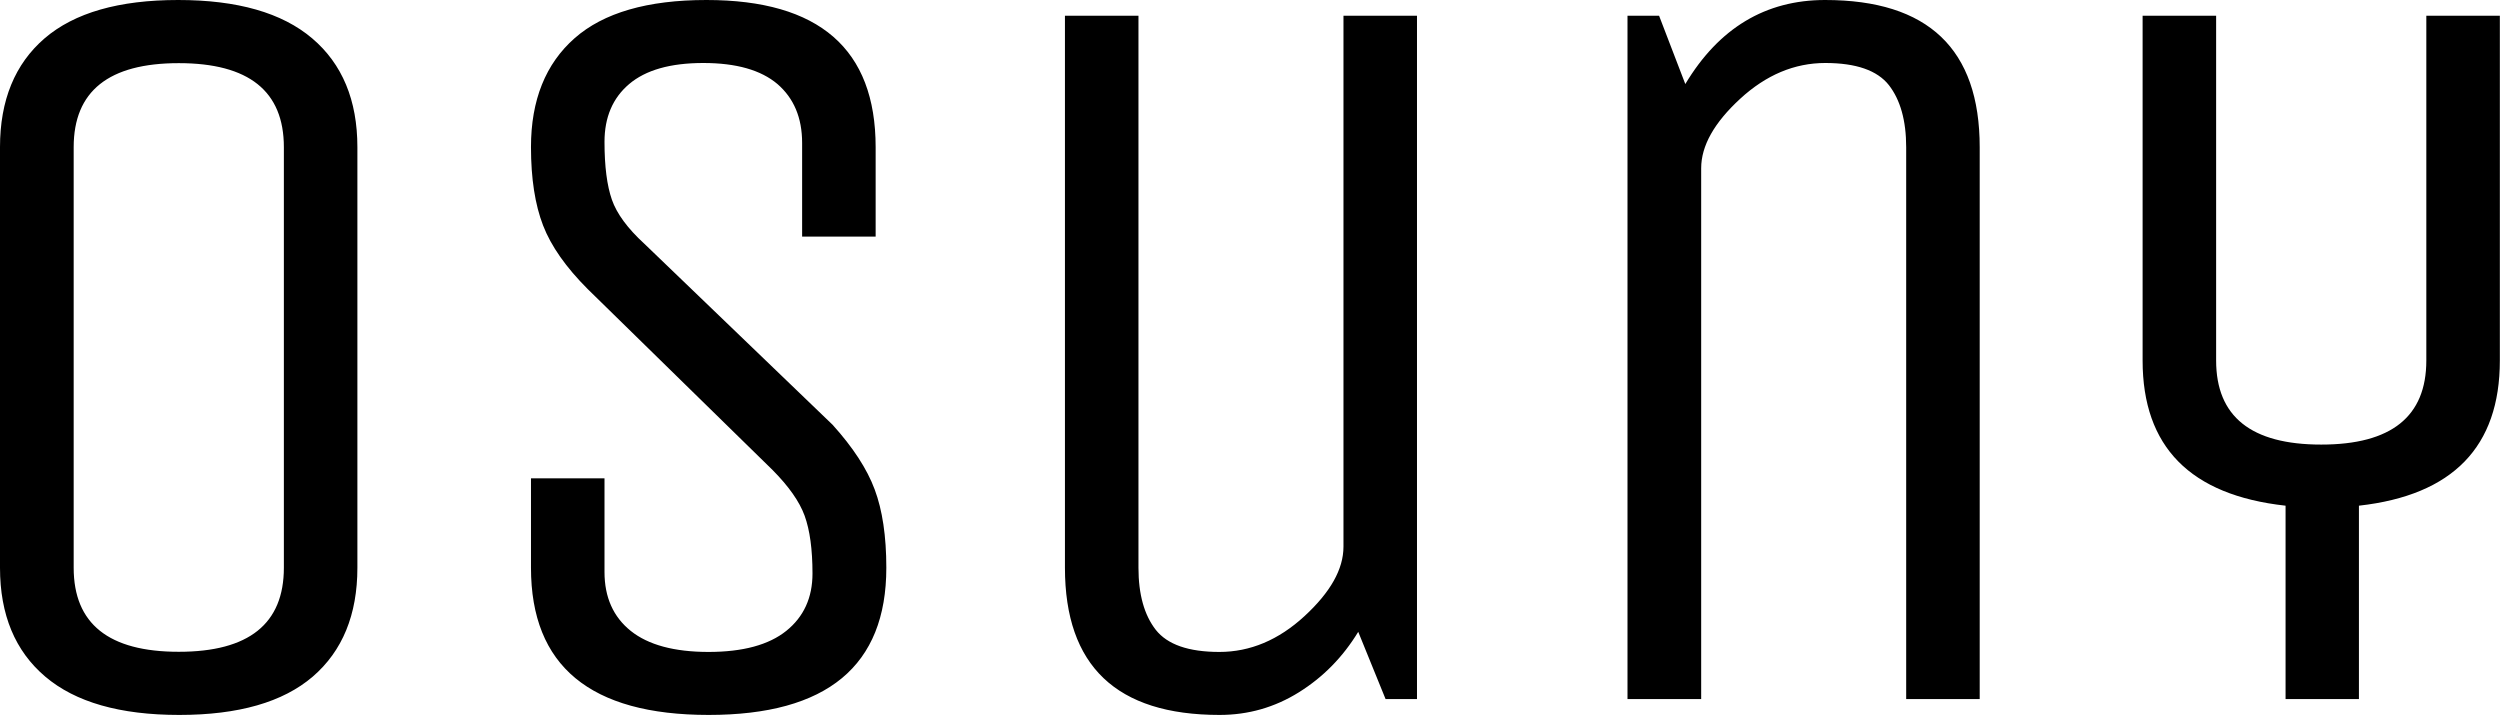
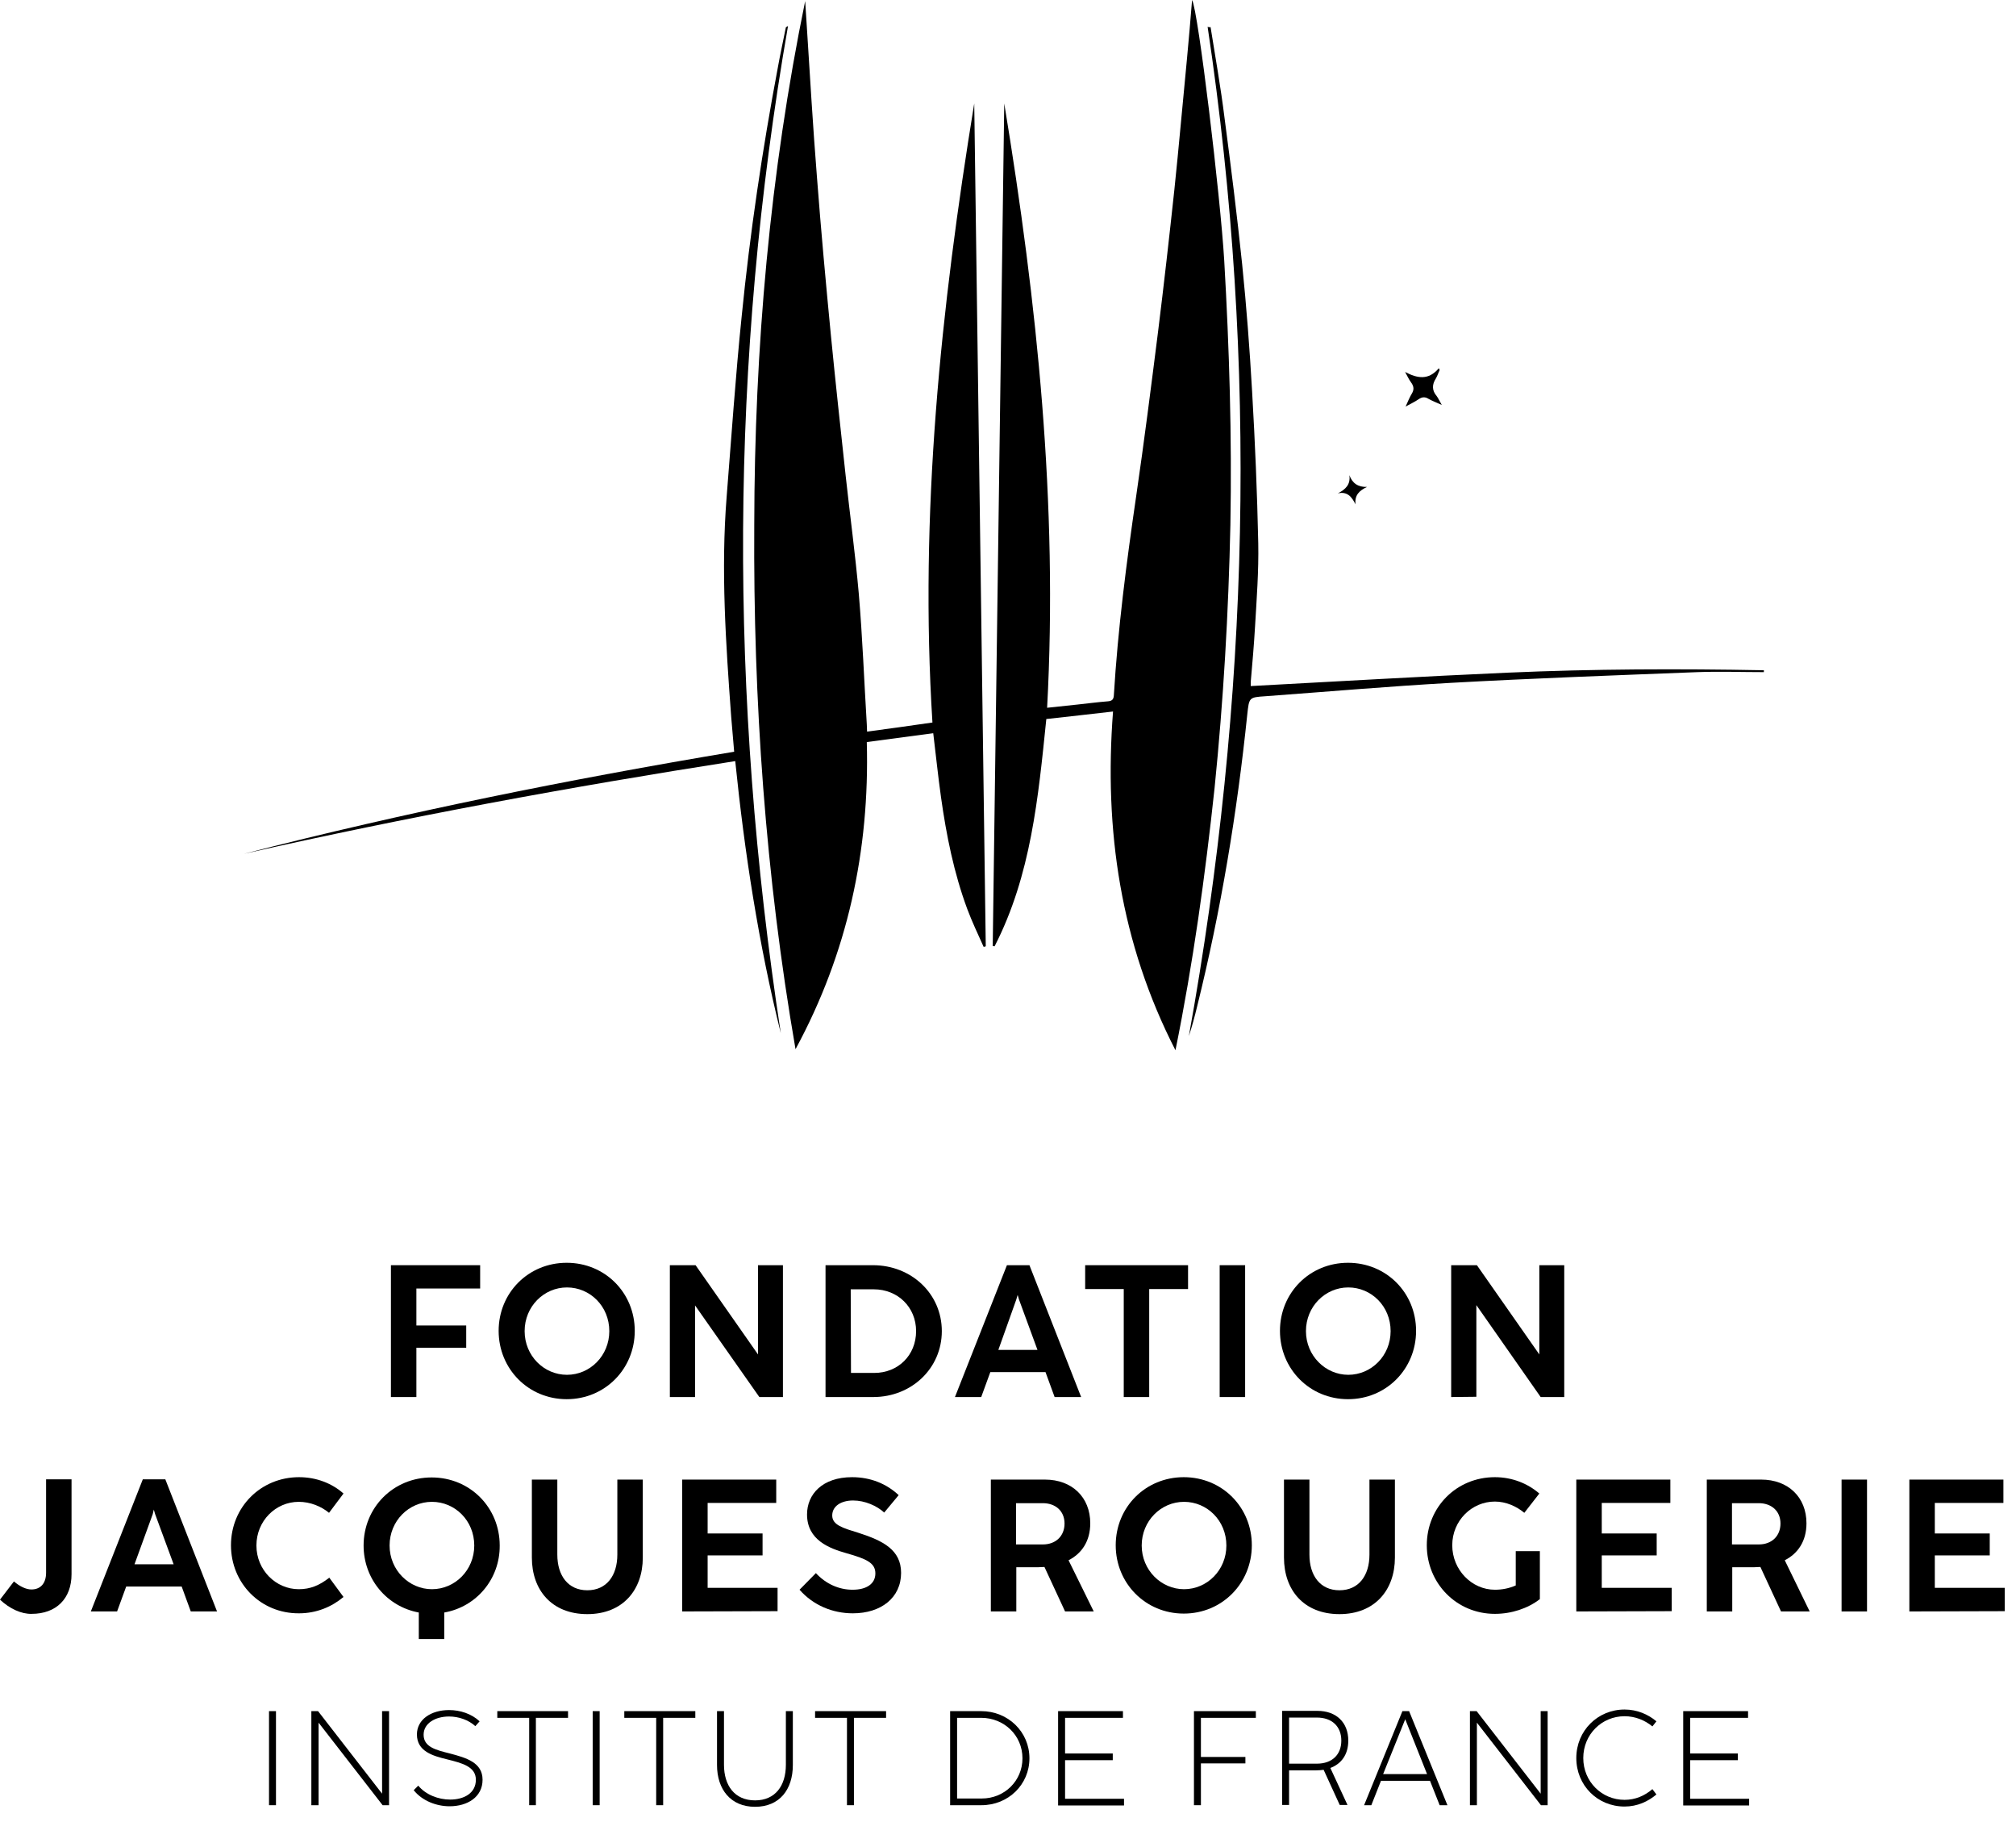
- <svg xmlns="http://www.w3.org/2000/svg" version="1.2" baseProfile="tiny" width="1591.4" height="455.1" overflow="visible" xml:space="preserve">
-   <switch>
-     <g>
-       <g fill="#000000">
-         <path d="M227.5 93.7v267.7c0 29.9-9.5 53-28.4 69.3-19 16.3-47.3 24.4-85 24.4S48 447 28.8 430.7C9.6 414.4 0 391.3 0 361.4V93.7c0-29.9 9.5-53 28.4-69.3C47.4 8.1 75.7 0 113.4 0s66.1 8.1 85.3 24.4c19.2 16.3 28.8 39.4 28.8 69.3zm-46.8 267.7V93.7c0-35.7-22.3-53.5-66.9-53.5-44.6 0-66.9 17.8-66.9 53.5v267.7c0 35.7 22.3 53.5 66.9 53.5 44.6 0 66.9-17.8 66.9-53.5zM564.2 361.4c0 62.5-37.7 93.7-113.1 93.7-75.4 0-113.1-31.2-113.1-93.7v-56.9h46.8v59.6c0 16.1 5.6 28.6 16.7 37.5 11.1 8.9 27.7 13.4 49.5 13.4 21.9 0 38.4-4.5 49.5-13.4 11.1-8.9 16.7-21.1 16.7-36.5 0-15.4-1.7-27.7-5-36.8-3.3-9.1-10.2-18.8-20.4-29.1L374.1 184c-13.8-13.8-23.3-27.3-28.4-40.5-5.1-13.2-7.7-29.8-7.7-49.9 0-29.9 9.3-53 27.8-69.3C384.2 8.1 412.2 0 449.7 0c71.8 0 107.7 31.2 107.7 93.7v56.9h-46.8V91c0-16.1-5.3-28.5-15.7-37.5-10.5-8.9-26.2-13.4-47.2-13.4-21 0-36.7 4.5-47.2 13.4s-15.7 21.2-15.7 36.8c0 15.6 1.6 27.9 4.7 36.8 3.1 8.9 10 18.3 20.7 28.1L530 270.4c12.9 14.3 21.9 28 26.8 41.2 4.9 13.1 7.4 29.7 7.4 49.8zM677.9 361.4V10h46.8v351.4c0 17 3.7 30.1 11 39.5 7.4 9.4 20.9 14.1 40.5 14.1s37.7-7.6 54.2-22.8c16.5-15.2 24.8-29.9 24.8-44.2V10H902v435h-20l-17.4-42.8c-9.8 16.1-22.4 28.9-37.8 38.5-15.4 9.6-32.2 14.4-50.5 14.4-65.6 0-98.4-31.2-98.4-93.7zM1082.8 445H1036V10h20.1l16.7 43.5c21.4-35.7 51.1-53.5 89-53.5 65.6 0 98.4 31.2 98.4 93.7V445h-46.8V93.7c0-16.9-3.7-30.1-11-39.5-7.4-9.4-20.9-14.1-40.5-14.1s-37.7 7.6-54.2 22.8c-16.5 15.2-24.8 29.9-24.8 44.2V445zM1501.7 445h-46.8V321.9c-60.7-6.7-91-37.5-91-92.4V10h46.8v219.5c0 35.7 22.3 53.5 66.9 53.5 44.6 0 66.9-17.8 66.9-53.5V10h46.8v219.5c0 54.9-29.9 85.7-89.7 92.4V445z" />
-       </g>
-     </g>
-   </switch>
+ <svg xmlns="http://www.w3.org/2000/svg" version="1.2" baseProfile="tiny" id="Calque_1" x="0px" y="0px" viewBox="0 0 752.4 679.8" overflow="visible" xml:space="preserve">
+   <g>
+     <path d="M145.9,521.3v-49.2h33.3v8.7h-23.8v13.8H174v8.3h-18.6v18.4H145.9z" />
+     <path d="M186.1,496.6c0-14.2,11.1-25.4,25.4-25.4s25.4,11.2,25.4,25.4c0,14.2-11.1,25.5-25.4,25.5S186.1,510.8,186.1,496.6z    M227.4,496.7c0-9.3-7.2-16.3-15.8-16.3s-15.8,7.1-15.8,16.3S203,513,211.6,513C220.2,513,227.4,505.9,227.4,496.7z" />
+     <path d="M250,521.3v-49.2h9.6l23.3,33.3v-33.3h9.3v49.2h-8.8l-24-34.2v34.2H250z" />
+     <path d="M308.1,521.3v-49.2h17.7c14.3,0,25.7,10.6,25.7,24.6c0,13.9-11.3,24.6-25.6,24.6H308.1z M317.6,512.3h8.7   c8.9,0,15.6-6.6,15.6-15.6c0-8.9-6.8-15.6-15.8-15.6h-8.6L317.6,512.3L317.6,512.3z" />
+     <path d="M393.6,521.3l-3.4-9.3h-20.6l-3.4,9.3h-9.8l19.4-49.2h8.4l19.3,49.2H393.6z M372.6,503.7h14.6l-6.9-18.8l-0.5-1.7l-0.5,1.7   L372.6,503.7z" />
+     <path d="M419.4,521.3V481H405v-8.9h38.4v8.9h-14.5v40.3H419.4z" />
+     <path d="M455.2,521.3v-49.2h9.5v49.2H455.2z" />
+     <path d="M477.7,496.6c0-14.2,11.1-25.4,25.4-25.4c14.3,0,25.4,11.2,25.4,25.4c0,14.2-11.1,25.5-25.4,25.5S477.7,510.8,477.7,496.6z    M519,496.7c0-9.3-7.2-16.3-15.8-16.3s-15.8,7.1-15.8,16.3s7.3,16.3,15.8,16.3C511.8,513,519,505.9,519,496.7z" />
+     <path d="M541.6,521.3v-49.2h9.6l23.3,33.3v-33.3h9.3v49.2H575L551,487v34.2L541.6,521.3L541.6,521.3z" />
+     <path d="M0,596.9l5.2-6.8c2.2,1.9,4.6,3,6.5,3c3.3,0,5.5-2.1,5.5-6.3V552h9.5v35.4c0,9.1-5.7,14.8-14.9,14.8   C8,602.3,3.6,600.3,0,596.9z" />
+     <path d="M71.2,601.3l-3.4-9.3H47.1l-3.4,9.3h-9.8L53.3,552h8.4L81,601.3H71.2z M50.2,583.7h14.6L57.9,565l-0.5-1.7L57,565   L50.2,583.7z" />
+     <path d="M86.2,576.6c0-14.2,11.1-25.4,25.4-25.4c6.5,0,12.3,2.3,16.6,6.1l-5.4,7.2c-2.9-2.4-7-4.1-11.3-4.1   c-8.6,0-15.8,7.1-15.8,16.3S103,593,111.5,593c4.3,0,7.7-1.4,11.4-4.3l5.3,7.2c-4.4,3.7-10.1,6.1-16.6,6.1   C97.3,602.1,86.2,590.8,86.2,576.6z" />
+     <path d="M165.8,601.7v9.9h-9.5v-9.9c-11.9-2.2-20.6-12.5-20.6-25c0-14.2,11.1-25.4,25.4-25.4s25.4,11.2,25.4,25.4   C186.6,589.2,177.8,599.6,165.8,601.7z M177,576.7c0-9.3-7.2-16.3-15.8-16.3s-15.8,7.1-15.8,16.3s7.3,16.3,15.8,16.3   C169.8,593,177,585.9,177,576.7z" />
+     <path d="M198.5,581.2v-29.1h9.5v28c0,7.8,4,13.3,11.2,13.3s11.2-5.5,11.2-13.3v-28h9.5v29.1c0,12.1-7.5,21.1-20.7,21.1   C205.9,602.3,198.5,593.3,198.5,581.2z" />
+     <path d="M254.6,601.3v-49.2h35.1v8.7h-25.6v11.4h20.5v8.2h-20.5v12.1h26.1v8.7L254.6,601.3L254.6,601.3z" />
+     <path d="M298.4,593.2l6.1-6.2c3.8,4.1,8.7,6.2,13.7,6.2c5.2,0,8.5-2.2,8.5-6.1c0-3.9-3.3-5.4-10.7-7.5c-6.4-1.8-14.8-4.9-14.8-14.5   c0-7.5,5.7-13.9,16.8-13.9c7,0,12.9,2.5,17.4,6.7l-5.4,6.5c-2.7-2.5-7.2-4.5-11.6-4.5c-4.5,0-7.8,2.1-7.8,5.6   c0,3.6,4.1,4.7,9.9,6.5c9,2.9,15.8,6.3,15.8,14.9c0,9.3-7.5,15.1-18,15.1C310.7,602,303.5,599,298.4,593.2z" />
+     <path d="M408.2,601.3h-10.7l-7.7-16.6c-0.8,0-1.5,0.1-2.3,0.1h-8.2v16.5h-9.5v-49.2H390c10.1,0,16.9,6.6,16.9,16.3   c0,6.7-3.2,11.3-8.1,13.8L408.2,601.3z M379.2,576.3h10c4.9,0,8.1-3.2,8.1-7.8c0-4.8-3.5-7.6-8.1-7.6h-10V576.3z" />
+     <path d="M416.4,576.6c0-14.2,11.1-25.4,25.4-25.4s25.4,11.2,25.4,25.4s-11.1,25.5-25.4,25.5S416.4,590.8,416.4,576.6z M457.7,576.7   c0-9.3-7.2-16.3-15.8-16.3s-15.8,7.1-15.8,16.3s7.3,16.3,15.8,16.3C450.5,593,457.7,585.9,457.7,576.7z" />
+     <path d="M479.2,581.2v-29.1h9.5v28c0,7.8,4,13.3,11.2,13.3s11.2-5.5,11.2-13.3v-28h9.5v29.1c0,12.1-7.5,21.1-20.7,21.1   C486.6,602.3,479.2,593.3,479.2,581.2z" />
+     <path d="M565.7,578.8h9v17.9c-4.5,3.5-10.6,5.5-16.8,5.5c-14.3,0-25.4-11.4-25.4-25.6s11.1-25.4,25.4-25.4c6.4,0,12.2,2.3,16.6,6.1   l-5.6,7.2c-2.9-2.4-6.8-4.2-11-4.2c-8.6,0-15.9,7.1-15.9,16.3s7.3,16.6,15.9,16.6c2.7,0,5.3-0.5,7.8-1.6V578.8z" />
+     <path d="M588.3,601.3v-49.2h35.1v8.7h-25.6v11.4h20.5v8.2h-20.5v12.1h26.1v8.7L588.3,601.3L588.3,601.3z" />
+     <path d="M675.4,601.3h-10.7l-7.7-16.6c-0.8,0-1.5,0.1-2.3,0.1h-8.2v16.5H637v-49.2h20.3c10.1,0,16.9,6.6,16.9,16.3   c0,6.7-3.2,11.3-8.1,13.8L675.4,601.3z M646.4,576.3h10c4.9,0,8.1-3.2,8.1-7.8c0-4.8-3.5-7.6-8.1-7.6h-10V576.3z" />
+     <path d="M687.3,601.3v-49.2h9.5v49.2H687.3z" />
+     <path d="M712.6,601.3v-49.2h35.1v8.7h-25.6v11.4h20.5v8.2h-20.5v12.1h26.1v8.7L712.6,601.3L712.6,601.3z" />
+   </g>
+   <g>
+     <path d="M100.4,673.6v-35.1h2.6v35.1H100.4z" />
+     <path d="M116.2,673.6v-35.1h2.5l23.9,30.8v-30.8h2.6v35.1h-2.4l-23.9-30.8v30.8H116.2z" />
+     <path d="M154.4,668l1.7-1.7c2.8,3.4,7.5,5.2,11.9,5.2c5.2,0,9.6-2.4,9.6-7.4c0-4.9-5.1-6.2-10.7-7.6c-5.4-1.3-11.3-3-11.3-9.3   c0-5.6,5.3-9.1,12-9.1c4.2,0,8.4,1.4,11.4,4.2l-1.6,1.8c-2.5-2.3-6.2-3.6-9.8-3.6c-5.1,0-9.5,2.5-9.5,6.8c0,4.6,4.6,5.7,9.8,7   c6,1.6,12.2,3.3,12.2,9.8s-5.7,9.9-12.3,9.9C162.9,674,157.6,672,154.4,668z" />
+     <path d="M197.5,673.6V641h-11.9v-2.5H212v2.5h-12v32.6H197.5z" />
+     <path d="M221.2,673.6v-35.1h2.6v35.1H221.2z" />
+     <path d="M244.9,673.6V641H233v-2.5h26.5v2.5h-12v32.6H244.9z" />
+     <path d="M267.6,658.6v-20.1h2.6v20c0,7.8,4,13.3,11.6,13.3c7.5,0,11.5-5.4,11.5-13.3v-20h2.6v20.1c0,9.2-5,15.6-14.1,15.6   C272.7,674.2,267.6,667.7,267.6,658.6z" />
+     <path d="M316.1,673.6V641h-11.9v-2.5h26.5v2.5h-12v32.6H316.1z" />
+     <path d="M354.6,673.6v-35.1h11.6c10,0,18,7.7,18,17.6c0,9.8-7.9,17.5-17.9,17.5H354.6z M357.2,671.1h9.2c8.5,0,15.2-6.6,15.2-15   c0-8.5-6.8-15.1-15.4-15.1h-9L357.2,671.1L357.2,671.1z" />
+     <path d="M394.9,673.6v-35.1h24.2v2.5h-21.6v13.3h17.8v2.5h-17.8v14.4h22v2.5h-24.6V673.6z" />
+     <path d="M445.6,673.6v-35.1h23.1v2.5h-20.5v14.6h16.6v2.4h-16.6v15.6H445.6z" />
+     <path d="M496.5,659.7l6.4,13.8H500l-6-13.1c-0.9,0.1-1.8,0.2-2.8,0.2h-10.1v12.9h-2.6v-35.1h13.2c7,0,11.5,4.3,11.5,11.1   C503.2,654.7,500.6,658.2,496.5,659.7z M481.1,658.1h10.4c5.6,0,9.1-3.3,9.1-8.6s-3.5-8.6-9.1-8.6h-10.4V658.1z" />
+     <path d="M537.3,673.6l-3.6-9.1h-18.3l-3.6,9.1h-2.7l14.3-35.1h2.5l14.3,35.1H537.3z M516.2,662h16.4l-8-20.1l-0.1-0.4l-0.2,0.4   L516.2,662z" />
+     <path d="M548.6,673.6v-35.1h2.5l23.9,30.8v-30.8h2.6v35.1h-2.5l-23.9-30.8v30.8H548.6z" />
+     <path d="M588.3,656c0-10.2,8-18.1,18-18.1c4.7,0,8.8,1.8,11.9,4.4l-1.5,1.9c-2.8-2.3-6.4-3.8-10.4-3.8c-8.5,0-15.4,6.8-15.4,15.6   s6.9,15.6,15.4,15.6c4,0,7.5-1.5,10.4-4l1.5,2c-3.1,2.6-7.1,4.5-11.9,4.5C596.2,674.1,588.3,666.2,588.3,656z" />
+     <path d="M628.2,673.6v-35.1h24.2v2.5h-21.6v13.3h17.8v2.5h-17.8v14.4h22v2.5h-24.6V673.6z" />
+   </g>
+   <path d="M438.7,391.9c-20.5-40-26.7-82.2-23.3-126.4c-8.6,1-16.8,1.9-24.9,2.8c-3,29.3-5.7,58.3-19.3,84.8c-0.2,0-0.5-0.1-0.7-0.1  c1.4-104.8,2.9-209.6,4.3-314.4c12.3,74.6,20.1,149.5,16,225.5c3.8-0.4,7.6-0.8,11.3-1.2c3.8-0.4,7.5-0.9,11.3-1.2  c1.5-0.1,2.2-0.6,2.3-2.2c1.5-24.8,4.7-49.5,8.3-74.1c3-20.5,5.6-41,8.2-61.6c2.2-17.7,4.2-35.4,6.1-53.1  c1.7-16.2,3.1-32.5,4.7-48.8c0.7-7.3,1.3-14.6,1.9-21.9c2.3,4,10.6,73.6,12,97.2c1.9,32.9,2.9,65.7,2.3,98.6  c-0.7,32.8-2.6,65.6-5.9,98.2C449.8,326.8,445.3,359.3,438.7,391.9z" />
+   <path d="M300.5,0.4c0.2,3.1,0.4,6.2,0.6,9.3c1.2,18.8,2.3,37.6,3.8,56.4c1.5,19.7,3.3,39.3,5.2,59c1.7,17.4,3.6,34.8,5.5,52.3  c1.6,14.7,3.6,29.3,4.9,44c1.4,16.3,2,32.6,3,48.9c0,0.8,0.1,1.6,0.1,2.7c8.2-1.1,16.2-2.2,24.4-3.4c-4.9-77.7,3.1-154.5,15.6-231  c1.4,104.8,2.9,209.7,4.3,314.5c-0.3,0.1-0.5,0.2-0.8,0.2c-2.1-4.7-4.3-9.3-6.1-14.1c-5-13.5-7.8-27.5-9.8-41.7  c-1.1-7.8-1.9-15.7-2.9-23.9c-8.2,1.1-16.4,2.2-24.8,3.3c1.1,40.5-7.2,78.8-26.6,114.6c-11.2-64.7-15.8-130-15.4-195.7  C281.6,130,287.3,64.8,300.5,0.4z" />
+   <path d="M451.8,10.1c1.8,11.3,3.8,22.5,5.2,33.8c2.4,18.2,4.7,36.5,6.6,54.8c1.6,15.7,2.8,31.5,3.7,47.3c1.1,18.9,1.9,37.8,2.3,56.7  c0.2,10.4-0.6,20.8-1.2,31.1c-0.4,6.9-1,13.8-1.6,20.6c0,0.6,0,1.3,0,1.6c32-1.7,63.9-3.6,95.9-5c31.9-1.4,63.7-1.5,95.6-0.9  c0,0.2,0,0.5,0,0.7c-8.2,0-16.5-0.3-24.7,0c-30.7,1.2-61.4,2.3-92.1,4c-23.1,1.3-46.2,3.3-69.3,5c-6.1,0.4-6,0.5-6.7,6.8  c-3.8,36.7-9.8,73-18.7,108.9c-0.9,3.7-1.9,7.5-3.1,11.1c22.6-125.2,25.9-250.7,7-376.6C451.2,10.2,451.5,10.2,451.8,10.1z" />
+   <path d="M291.4,385.5c-8.3-33.4-13.5-67.2-17-101.5c-61.6,9.6-122.7,20.9-183.4,34.6c60.3-15.5,121.4-27.8,183-38.1  c-0.4-4.4-0.7-8.6-1.1-12.9c-2-27.4-3.9-54.8-1.7-82.3c1.8-22.4,3.3-44.9,5.6-67.2c3.1-31.2,7.7-62.1,13.5-92.9c0.9-5,2-10,3-15  c0,0,0.1-0.1,0.8-0.5C272.2,135.1,272.2,260.2,291.4,385.5z" />
+   <path d="M524.4,138.8c4.6,2.4,8.7,3.2,12.6-1.4c0.1,0.2,0.2,0.4,0.3,0.7c-0.5,1-0.8,2.1-1.4,3.1c-1.5,2.3-1.5,4.5,0.3,6.6  c0.6,0.8,1,1.8,1.9,3.3c-2-0.9-3.6-1.5-5-2.3c-1.3-0.8-2.4-0.7-3.7,0.2c-1.3,0.9-2.8,1.6-4.8,2.7c0.9-2,1.5-3.5,2.3-4.8  c0.9-1.5,0.8-2.7-0.2-4.1C525.8,141.6,525.2,140.2,524.4,138.8z" />
+   <path d="M510.2,181.7c-2.8,1.3-4.7,3-4.3,6.5c-1.4-2.8-3-4.9-6.6-4.1c2.9-1.5,4.8-3.3,4.3-6.8C504.7,180.3,506.8,181.8,510.2,181.7z  " />
</svg>
